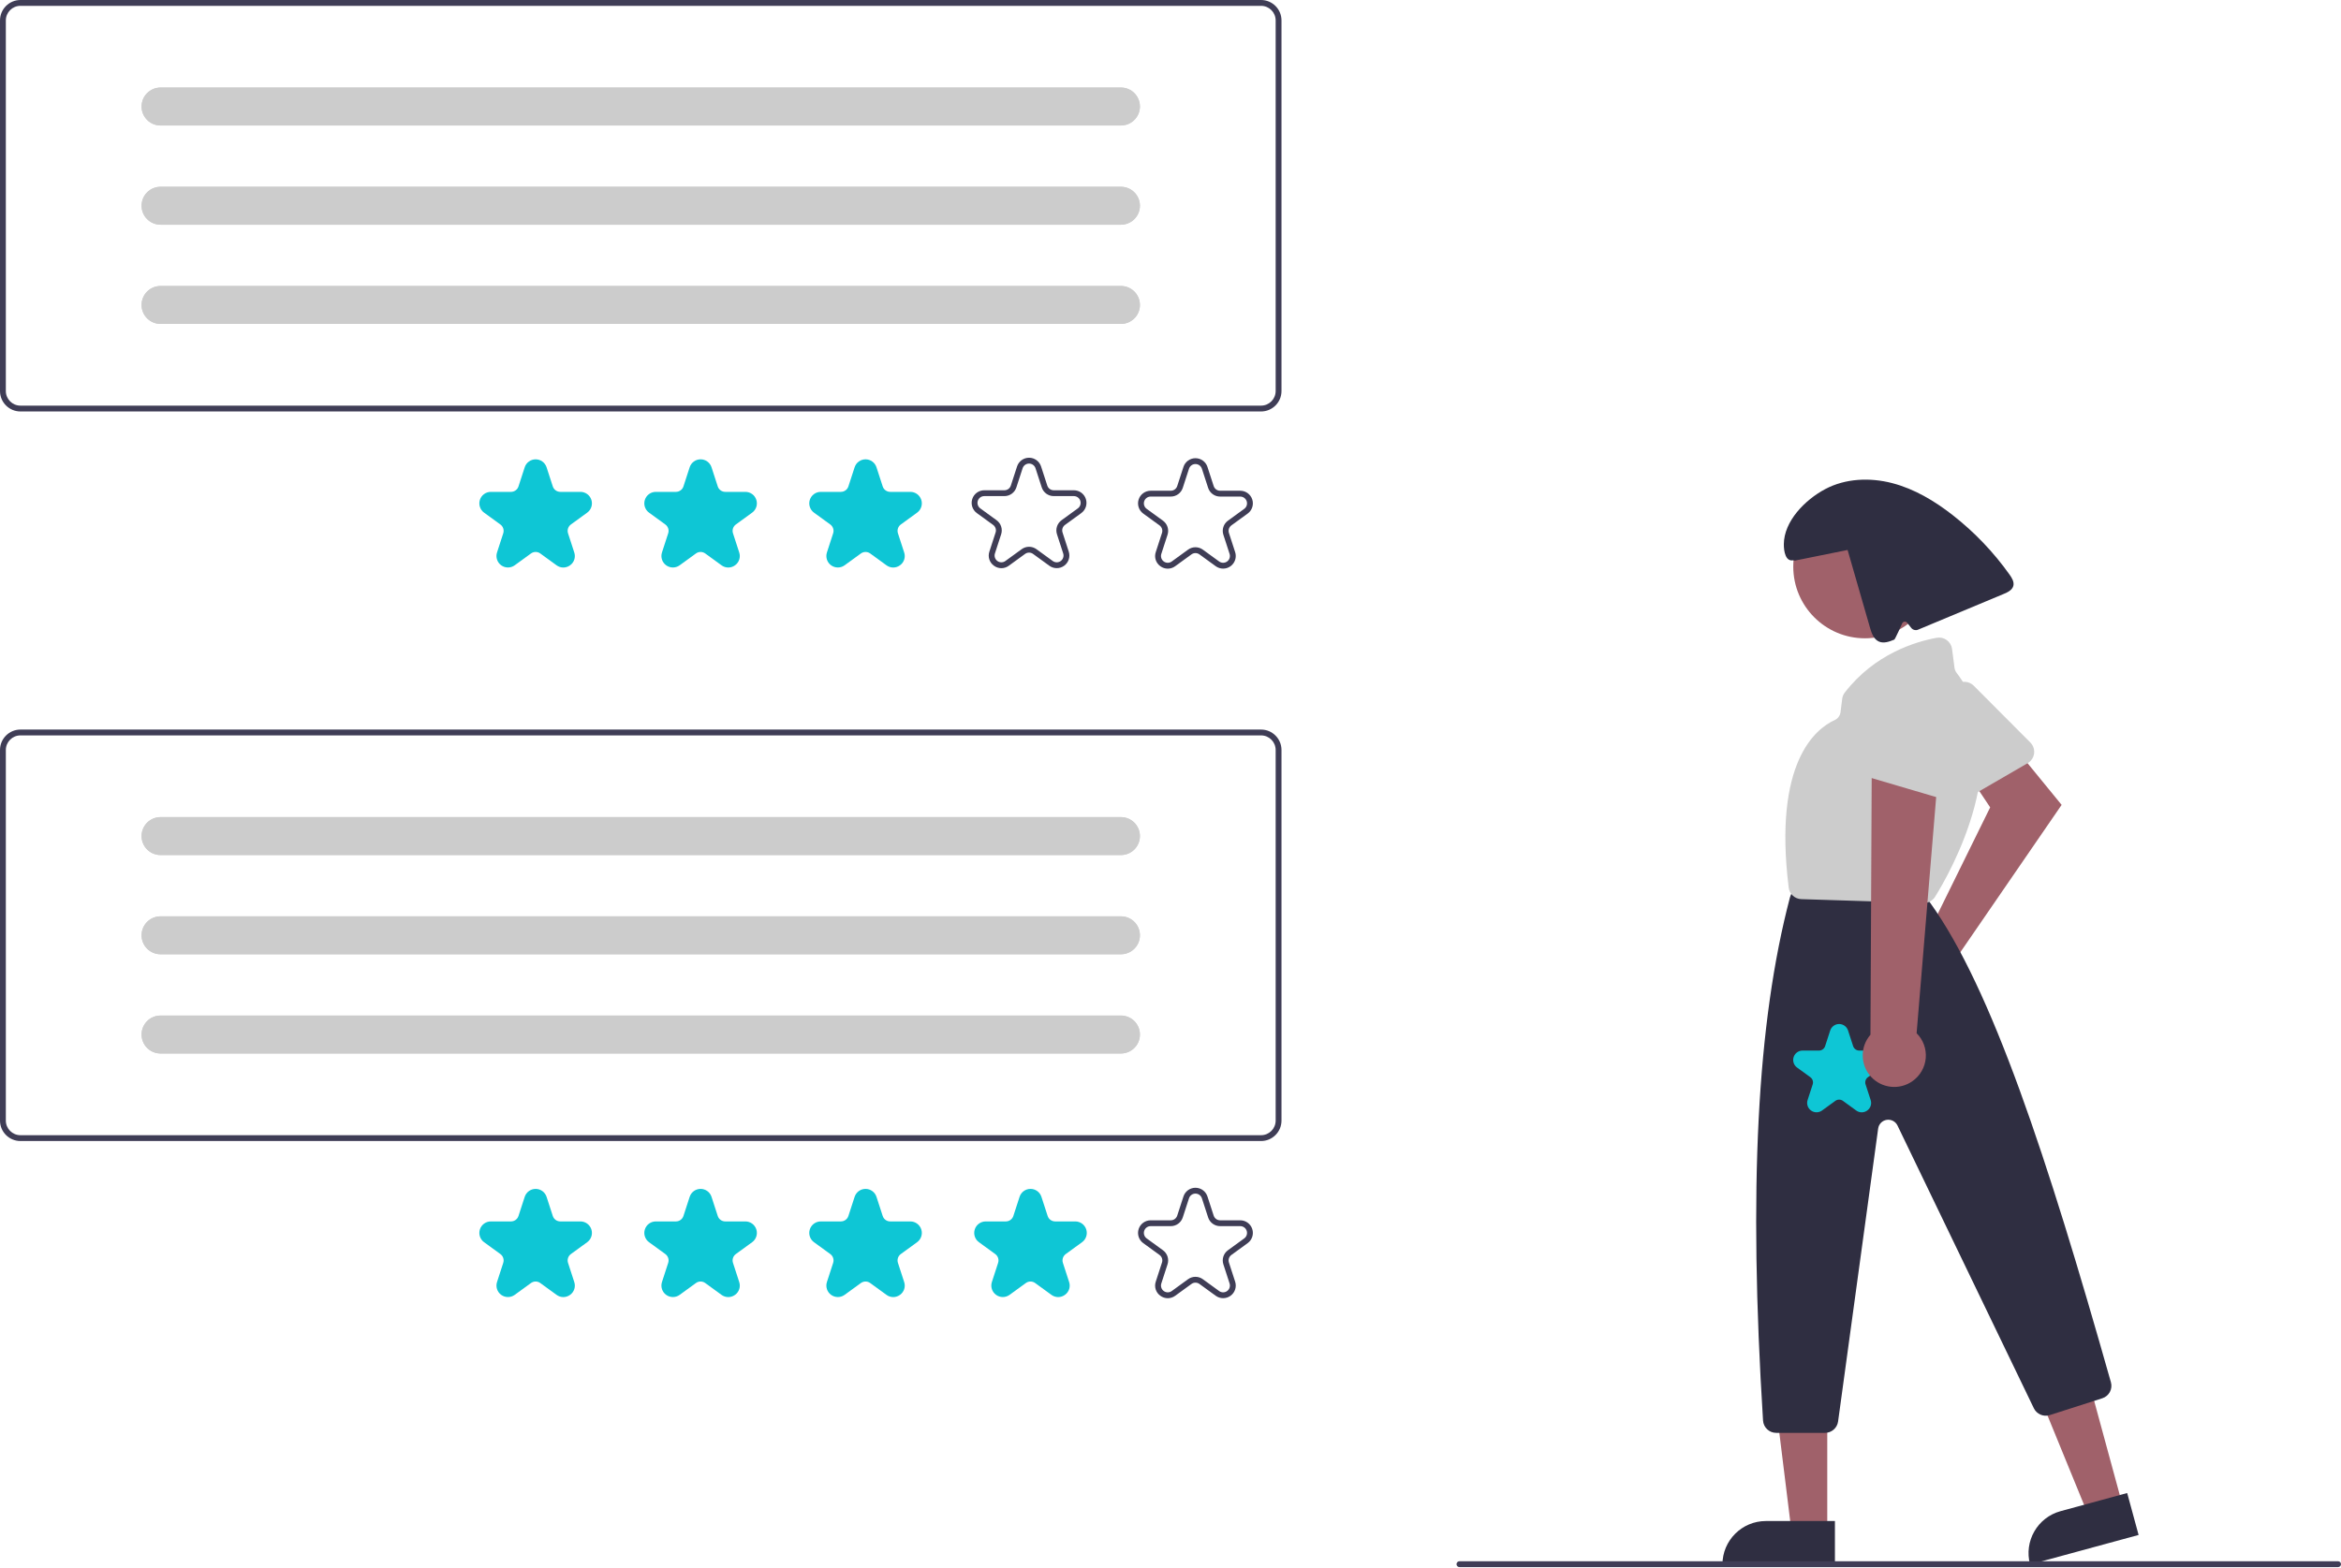
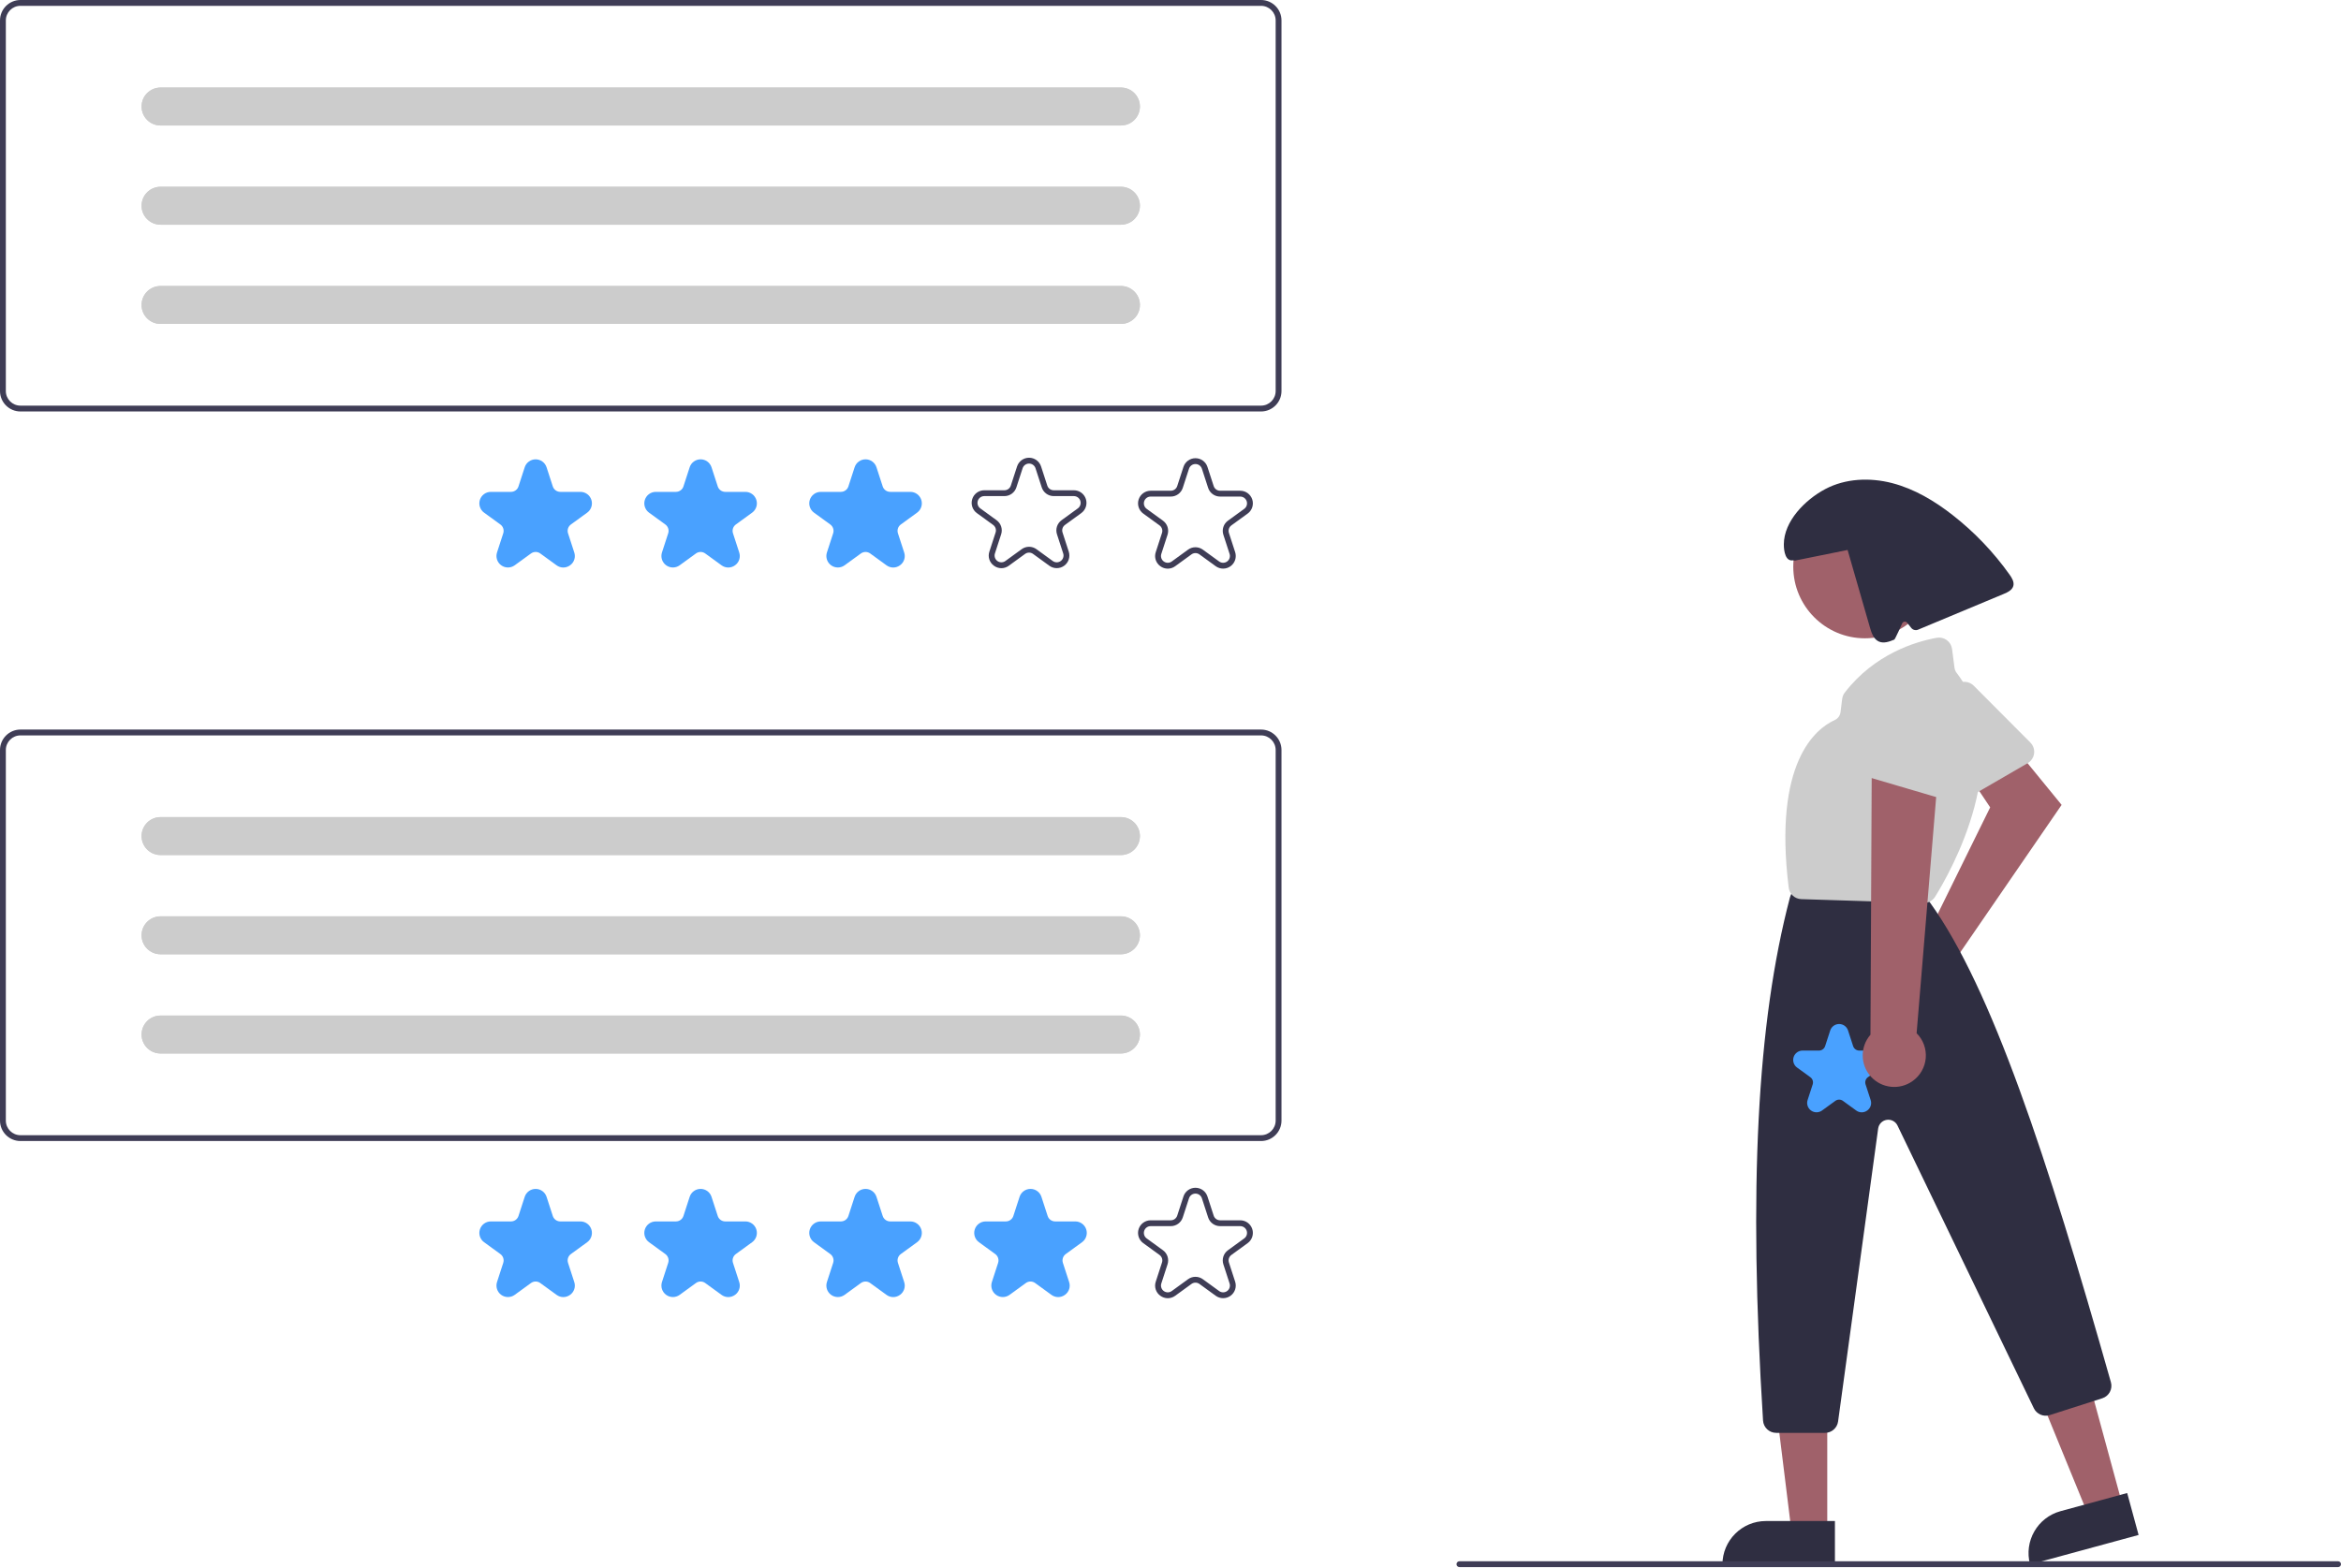
<svg xmlns="http://www.w3.org/2000/svg" id="b8669117-6177-4f3a-a75c-05852d999d53" data-name="Layer 1" width="801.953" height="537" viewBox="0 0 801.953 537">
  <path d="M857.273,503.003a10.527,10.527,0,0,1,1.621-.347l21.899-44.496-6.686-10.023,13.807-12.067,17.357,21.24-35.351,51.448a10.496,10.496,0,1,1-12.648-5.755Z" transform="translate(-199.0236 -181.5)" fill="#a0616a" />
  <path d="M894.656,442.218a4.514,4.514,0,0,1-1.016.801l-22.406,12.989a4.499,4.499,0,0,1-6.324-1.968l-10.897-23.023a4.476,4.476,0,0,1,1.537-5.645l13.889-9.448a4.502,4.502,0,0,1,5.718.544L894.57,435.949a4.504,4.504,0,0,1,.086,6.269Z" transform="translate(-199.0236 -181.5)" fill="#ccc" />
  <polygon points="727.092 515.689 715.262 518.908 697.217 474.811 714.677 470.06 727.092 515.689" fill="#a0616a" />
  <path d="M906.717,697.917h23.644a0,0,0,0,1,0,0v14.887a0,0,0,0,1,0,0H891.83a0,0,0,0,1,0,0v0A14.887,14.887,0,0,1,906.717,697.917Z" transform="translate(-352.2474 82.43915) rotate(-15.22067)" fill="#2f2e41" />
  <polygon points="625.961 524.716 613.702 524.715 607.869 477.427 625.963 477.428 625.961 524.716" fill="#a0616a" />
  <path d="M604.944,521.212h23.644a0,0,0,0,1,0,0v14.887a0,0,0,0,1,0,0H590.057a0,0,0,0,1,0,0v0A14.887,14.887,0,0,1,604.944,521.212Z" fill="#2f2e41" />
  <circle cx="638.878" cy="194.165" r="24.561" fill="#a0616a" />
  <path d="M824.234,672.5H807.481a4.513,4.513,0,0,1-4.496-4.223c-4.992-79.361-2.072-136.289,9.19-179.153a4.678,4.678,0,0,1,.182-.552l.897-2.243a4.479,4.479,0,0,1,4.178-2.829h34.452a4.493,4.493,0,0,1,3.417,1.571l4.679,5.46c.091.106.177.215.259.329,21.101,29.426,40.011,86.954,61.912,164.278a4.485,4.485,0,0,1-2.958,5.517L901.189,666.417a4.524,4.524,0,0,1-5.425-2.332l-46.723-96.907a3.5,3.5,0,0,0-6.62,1.046l-13.728,100.386A4.517,4.517,0,0,1,824.234,672.5Z" transform="translate(-199.0236 -181.5)" fill="#2f2e41" />
  <path d="M858.092,490.931c-.047,0-.094-.001-.141-.002l-41.848-1.321a4.485,4.485,0,0,1-4.329-3.954c-5.305-42.941,9.244-54.445,15.746-57.397a3.46,3.46,0,0,0,2.012-2.743l.562-4.501a4.484,4.484,0,0,1,.889-2.186c10.194-13.205,24.113-17.434,31.503-18.778a4.493,4.493,0,0,1,5.251,3.85l.843,6.463a3.56,3.56,0,0,0,.713,1.691c21.259,27.792-2.425,68.827-7.388,76.771h0A4.508,4.508,0,0,1,858.092,490.931Z" transform="translate(-199.0236 -181.5)" fill="#ccc" />
  <path d="M887.455,378.43A97.753,97.753,0,0,0,867.95,358.01c-6.198-4.841-13.098-8.978-20.709-10.956-7.612-1.979-16.019-1.642-22.963,2.049-6.945,3.691-14.125,11.025-14.169,18.889-.014,2.527.629,5.945,3.117,5.508l.72.095q9.004-1.819,18.007-3.637,3.835,13.308,7.669,26.616c.539,1.87,1.262,3.961,3.037,4.758,1.672.751,3.604.043,5.296-.663.278-.116,2.668-5.482,2.668-5.482a1,1,0,0,1,1.723-.288l1.42,1.775a2,2,0,0,0,2.332.596q14.683-6.129,29.366-12.259c1.353-.565,2.865-1.302,3.257-2.715C889.095,380.944,888.267,379.576,887.455,378.43Z" transform="translate(-199.0236 -181.5)" fill="#2f2e41" />
  <path d="M999.976,718.5h-301a1,1,0,0,1,0-2h301a1,1,0,0,1,0,2Z" transform="translate(-199.0236 -181.5)" fill="#3f3d56" />
-   <path d="M836.793,562.664a3.203,3.203,0,0,1-1.889-.625l-4.552-3.307a2.206,2.206,0,0,0-2.602,0l-4.552,3.307a3.213,3.213,0,0,1-4.945-3.592l1.739-5.351a2.207,2.207,0,0,0-.804-2.475l-4.552-3.308a3.213,3.213,0,0,1,1.889-5.813h5.626a2.208,2.208,0,0,0,2.105-1.529l1.739-5.351a3.213,3.213,0,0,1,6.112,0l1.739,5.351a2.208,2.208,0,0,0,2.105,1.529h5.626a3.213,3.213,0,0,1,1.889,5.813l-4.552,3.307a2.208,2.208,0,0,0-.804,2.475l1.739,5.351a3.165,3.165,0,0,1-1.167,3.592A3.203,3.203,0,0,1,836.793,562.664Z" transform="translate(-199.0236 -181.5)" fill="#0ec6d5" />
+   <path d="M836.793,562.664a3.203,3.203,0,0,1-1.889-.625l-4.552-3.307a2.206,2.206,0,0,0-2.602,0l-4.552,3.307a3.213,3.213,0,0,1-4.945-3.592l1.739-5.351a2.207,2.207,0,0,0-.804-2.475l-4.552-3.308a3.213,3.213,0,0,1,1.889-5.813h5.626a2.208,2.208,0,0,0,2.105-1.529l1.739-5.351a3.213,3.213,0,0,1,6.112,0l1.739,5.351a2.208,2.208,0,0,0,2.105,1.529h5.626a3.213,3.213,0,0,1,1.889,5.813l-4.552,3.307a2.208,2.208,0,0,0-.804,2.475l1.739,5.351a3.165,3.165,0,0,1-1.167,3.592A3.203,3.203,0,0,1,836.793,562.664Z" transform="translate(-199.0236 -181.5)" fill="#49a1ff" />
  <path d="M854.189,551.966a10.743,10.743,0,0,0,1.406-16.412l7.773-93.871-23.144,3.184-.44,91.205a10.801,10.801,0,0,0,14.405,15.895Z" transform="translate(-199.0236 -181.5)" fill="#a0616a" />
  <path d="M864.881,455.199a4.514,4.514,0,0,1-1.281-.186l-24.846-7.308a4.499,4.499,0,0,1-2.927-5.941l9.195-23.754a4.476,4.476,0,0,1,5.153-2.771l16.415,3.568a4.502,4.502,0,0,1,3.542,4.521l-.764,27.492a4.504,4.504,0,0,1-4.488,4.378Z" transform="translate(-199.0236 -181.5)" fill="#ccc" />
  <path d="M631.024,572.5H206.024a7.008,7.008,0,0,1-7-7v-127a7.008,7.008,0,0,1,7-7H631.024a7.008,7.008,0,0,1,7,7v127A7.008,7.008,0,0,1,631.024,572.5Zm-425-139a5.006,5.006,0,0,0-5,5v127a5.006,5.006,0,0,0,5,5H631.024a5.006,5.006,0,0,0,5-5v-127a5.006,5.006,0,0,0-5-5Z" transform="translate(-199.0236 -181.5)" fill="#3f3d56" />
-   <path d="M391.999,625.975a3.925,3.925,0,0,1-2.314-.766l-5.576-4.051a2.702,2.702,0,0,0-3.187,0l-5.576,4.051a3.937,3.937,0,0,1-6.058-4.401l2.13-6.555a2.705,2.705,0,0,0-.985-3.032l-5.576-4.051a3.936,3.936,0,0,1,2.314-7.121h6.893a2.705,2.705,0,0,0,2.579-1.873l2.13-6.555a3.937,3.937,0,0,1,7.488,0l2.13,6.555a2.705,2.705,0,0,0,2.579,1.873h6.893a3.937,3.937,0,0,1,2.314,7.121l-5.576,4.051a2.705,2.705,0,0,0-.985,3.032l2.13,6.555a3.877,3.877,0,0,1-1.43,4.401A3.924,3.924,0,0,1,391.999,625.975Z" transform="translate(-199.0236 -181.5)" fill="#0ec6d5" />
-   <path d="M448.507,625.975a3.925,3.925,0,0,1-2.314-.766l-5.576-4.051a2.702,2.702,0,0,0-3.187,0l-5.576,4.051a3.937,3.937,0,0,1-6.058-4.401l2.13-6.555a2.705,2.705,0,0,0-.985-3.032l-5.576-4.051a3.937,3.937,0,0,1,2.314-7.121h6.893a2.705,2.705,0,0,0,2.579-1.873l2.13-6.555a3.936,3.936,0,0,1,7.488,0l2.13,6.555a2.705,2.705,0,0,0,2.579,1.873h6.893a3.937,3.937,0,0,1,2.314,7.121l-5.576,4.051a2.705,2.705,0,0,0-.985,3.032l2.13,6.555a3.877,3.877,0,0,1-1.43,4.401A3.924,3.924,0,0,1,448.507,625.975Z" transform="translate(-199.0236 -181.5)" fill="#0ec6d5" />
-   <path d="M505.016,625.975a3.924,3.924,0,0,1-2.314-.766l-5.576-4.051a2.708,2.708,0,0,0-3.188,0l-5.576,4.051a3.936,3.936,0,0,1-6.058-4.401l2.13-6.555a2.705,2.705,0,0,0-.985-3.032l-5.576-4.051a3.937,3.937,0,0,1,2.314-7.121h6.893a2.705,2.705,0,0,0,2.579-1.873l2.13-6.555a3.936,3.936,0,0,1,7.488,0l2.13,6.555a2.705,2.705,0,0,0,2.579,1.873h6.893a3.937,3.937,0,0,1,2.314,7.121l-5.576,4.051a2.705,2.705,0,0,0-.985,3.032l2.13,6.555a3.878,3.878,0,0,1-1.43,4.401A3.925,3.925,0,0,1,505.016,625.975Z" transform="translate(-199.0236 -181.5)" fill="#0ec6d5" />
-   <path d="M561.524,625.975a3.925,3.925,0,0,1-2.314-.766l-5.576-4.051a2.702,2.702,0,0,0-3.187,0L544.87,625.209a3.937,3.937,0,0,1-6.058-4.401l2.13-6.555a2.704,2.704,0,0,0-.985-3.032l-5.576-4.052a3.937,3.937,0,0,1,2.314-7.121h6.893a2.705,2.705,0,0,0,2.579-1.873l2.13-6.555a3.936,3.936,0,0,1,7.488,0l2.13,6.555a2.705,2.705,0,0,0,2.579,1.873h6.893a3.937,3.937,0,0,1,2.314,7.121l-5.576,4.051a2.705,2.705,0,0,0-.985,3.032l2.13,6.555A3.877,3.877,0,0,1,563.838,625.209,3.924,3.924,0,0,1,561.524,625.975Z" transform="translate(-199.0236 -181.5)" fill="#0ec6d5" />
+   <path d="M391.999,625.975a3.925,3.925,0,0,1-2.314-.766l-5.576-4.051a2.702,2.702,0,0,0-3.187,0l-5.576,4.051a3.937,3.937,0,0,1-6.058-4.401l2.13-6.555a2.705,2.705,0,0,0-.985-3.032l-5.576-4.051a3.936,3.936,0,0,1,2.314-7.121h6.893a2.705,2.705,0,0,0,2.579-1.873l2.13-6.555a3.937,3.937,0,0,1,7.488,0l2.13,6.555a2.705,2.705,0,0,0,2.579,1.873h6.893a3.937,3.937,0,0,1,2.314,7.121l-5.576,4.051a2.705,2.705,0,0,0-.985,3.032l2.13,6.555a3.877,3.877,0,0,1-1.43,4.401A3.924,3.924,0,0,1,391.999,625.975Z" transform="translate(-199.0236 -181.5)" fill="#49a1ff" />
+   <path d="M448.507,625.975a3.925,3.925,0,0,1-2.314-.766l-5.576-4.051a2.702,2.702,0,0,0-3.187,0l-5.576,4.051a3.937,3.937,0,0,1-6.058-4.401l2.13-6.555a2.705,2.705,0,0,0-.985-3.032l-5.576-4.051a3.937,3.937,0,0,1,2.314-7.121h6.893a2.705,2.705,0,0,0,2.579-1.873l2.13-6.555a3.936,3.936,0,0,1,7.488,0l2.13,6.555a2.705,2.705,0,0,0,2.579,1.873h6.893a3.937,3.937,0,0,1,2.314,7.121l-5.576,4.051a2.705,2.705,0,0,0-.985,3.032l2.13,6.555a3.877,3.877,0,0,1-1.43,4.401A3.924,3.924,0,0,1,448.507,625.975Z" transform="translate(-199.0236 -181.5)" fill="#49a1ff" />
+   <path d="M505.016,625.975a3.924,3.924,0,0,1-2.314-.766l-5.576-4.051a2.708,2.708,0,0,0-3.188,0l-5.576,4.051a3.936,3.936,0,0,1-6.058-4.401l2.13-6.555a2.705,2.705,0,0,0-.985-3.032l-5.576-4.051a3.937,3.937,0,0,1,2.314-7.121h6.893a2.705,2.705,0,0,0,2.579-1.873l2.13-6.555a3.936,3.936,0,0,1,7.488,0l2.13,6.555a2.705,2.705,0,0,0,2.579,1.873h6.893a3.937,3.937,0,0,1,2.314,7.121l-5.576,4.051a2.705,2.705,0,0,0-.985,3.032l2.13,6.555a3.878,3.878,0,0,1-1.43,4.401A3.925,3.925,0,0,1,505.016,625.975Z" transform="translate(-199.0236 -181.5)" fill="#49a1ff" />
+   <path d="M561.524,625.975a3.925,3.925,0,0,1-2.314-.766l-5.576-4.051a2.702,2.702,0,0,0-3.187,0L544.87,625.209a3.937,3.937,0,0,1-6.058-4.401l2.13-6.555a2.704,2.704,0,0,0-.985-3.032l-5.576-4.052a3.937,3.937,0,0,1,2.314-7.121h6.893a2.705,2.705,0,0,0,2.579-1.873l2.13-6.555a3.936,3.936,0,0,1,7.488,0l2.13,6.555a2.705,2.705,0,0,0,2.579,1.873h6.893a3.937,3.937,0,0,1,2.314,7.121l-5.576,4.051a2.705,2.705,0,0,0-.985,3.032l2.13,6.555A3.877,3.877,0,0,1,563.838,625.209,3.924,3.924,0,0,1,561.524,625.975Z" transform="translate(-199.0236 -181.5)" fill="#49a1ff" />
  <path d="M599.065,626.364a4.313,4.313,0,0,1-2.541-.841,4.261,4.261,0,0,1-1.571-4.835l2.13-6.555a2.319,2.319,0,0,0-.844-2.598l-5.577-4.052a4.324,4.324,0,0,1,2.542-7.822H600.096a2.318,2.318,0,0,0,2.21-1.606l2.13-6.555a4.324,4.324,0,0,1,8.225,0l2.13,6.555a2.318,2.318,0,0,0,2.21,1.606h6.893a4.324,4.324,0,0,1,2.542,7.822l-5.576,4.052a2.318,2.318,0,0,0-.844,2.598l2.13,6.555a4.324,4.324,0,0,1-6.654,4.834l-5.576-4.051a2.318,2.318,0,0,0-2.732,0l-5.576,4.051A4.31,4.31,0,0,1,599.065,626.364Zm9.484-7.339a4.315,4.315,0,0,1,2.541.828l5.576,4.051a2.324,2.324,0,0,0,3.576-2.598l-2.13-6.555a4.313,4.313,0,0,1,1.571-4.834l5.576-4.052a2.324,2.324,0,0,0-1.366-4.204h-6.893a4.313,4.313,0,0,1-4.112-2.988l-2.13-6.555a2.324,2.324,0,0,0-4.421,0l-2.13,6.555a4.312,4.312,0,0,1-4.112,2.988h-6.893a2.324,2.324,0,0,0-1.366,4.204l5.577,4.052a4.314,4.314,0,0,1,1.571,4.834l-2.13,6.555a2.324,2.324,0,0,0,3.576,2.598l5.577-4.051A4.317,4.317,0,0,1,608.549,619.025Z" transform="translate(-199.0236 -181.5)" fill="#3f3d56" />
  <path d="M254.024,461.5a6.5,6.5,0,0,0,0,13h329a6.5,6.5,0,1,0,0-13Z" transform="translate(-199.0236 -181.5)" fill="#ccc" />
  <path d="M254.024,495.5a6.5,6.5,0,0,0,0,13h329a6.5,6.5,0,1,0,0-13Z" transform="translate(-199.0236 -181.5)" fill="#ccc" />
  <path d="M254.024,529.5a6.5,6.5,0,0,0,0,13h329a6.5,6.5,0,1,0,0-13Z" transform="translate(-199.0236 -181.5)" fill="#ccc" />
  <path d="M254.024,461.5a6.5,6.5,0,0,0,0,13h329a6.5,6.5,0,1,0,0-13Z" transform="translate(-199.0236 -181.5)" fill="#ccc" />
  <path d="M254.024,495.5a6.5,6.5,0,0,0,0,13h329a6.5,6.5,0,1,0,0-13Z" transform="translate(-199.0236 -181.5)" fill="#ccc" />
  <path d="M254.024,529.5a6.5,6.5,0,0,0,0,13h329a6.5,6.5,0,1,0,0-13Z" transform="translate(-199.0236 -181.5)" fill="#ccc" />
  <path d="M631.024,322.5H206.024a7.008,7.008,0,0,1-7-7v-127a7.008,7.008,0,0,1,7-7H631.024a7.008,7.008,0,0,1,7,7v127A7.008,7.008,0,0,1,631.024,322.5Zm-425-139a5.006,5.006,0,0,0-5,5v127a5.006,5.006,0,0,0,5,5H631.024a5.006,5.006,0,0,0,5-5v-127a5.006,5.006,0,0,0-5-5Z" transform="translate(-199.0236 -181.5)" fill="#3f3d56" />
-   <path d="M391.999,375.975a3.925,3.925,0,0,1-2.314-.766l-5.576-4.051a2.702,2.702,0,0,0-3.187,0l-5.576,4.051a3.937,3.937,0,0,1-6.058-4.401l2.13-6.555a2.705,2.705,0,0,0-.985-3.032l-5.576-4.051a3.936,3.936,0,0,1,2.314-7.121h6.893a2.705,2.705,0,0,0,2.579-1.873l2.13-6.555a3.937,3.937,0,0,1,7.488,0l2.13,6.555a2.705,2.705,0,0,0,2.579,1.873h6.893a3.937,3.937,0,0,1,2.314,7.121l-5.576,4.051a2.705,2.705,0,0,0-.985,3.032l2.13,6.555a3.877,3.877,0,0,1-1.43,4.401A3.924,3.924,0,0,1,391.999,375.975Z" transform="translate(-199.0236 -181.5)" fill="#0ec6d5" />
-   <path d="M448.507,375.975a3.925,3.925,0,0,1-2.314-.766l-5.576-4.051a2.702,2.702,0,0,0-3.187,0l-5.576,4.051a3.937,3.937,0,0,1-6.058-4.401l2.13-6.555a2.705,2.705,0,0,0-.985-3.032l-5.576-4.051a3.937,3.937,0,0,1,2.314-7.121h6.893a2.705,2.705,0,0,0,2.579-1.873l2.13-6.555a3.936,3.936,0,0,1,7.488,0l2.13,6.555a2.705,2.705,0,0,0,2.579,1.873h6.893a3.937,3.937,0,0,1,2.314,7.121l-5.576,4.051a2.705,2.705,0,0,0-.985,3.032l2.13,6.555a3.877,3.877,0,0,1-1.43,4.401A3.924,3.924,0,0,1,448.507,375.975Z" transform="translate(-199.0236 -181.5)" fill="#0ec6d5" />
-   <path d="M505.016,375.975a3.924,3.924,0,0,1-2.314-.766l-5.576-4.051a2.708,2.708,0,0,0-3.188,0l-5.576,4.051a3.936,3.936,0,0,1-6.058-4.401l2.13-6.555a2.705,2.705,0,0,0-.985-3.032l-5.576-4.051a3.937,3.937,0,0,1,2.314-7.121h6.893a2.705,2.705,0,0,0,2.579-1.873l2.13-6.555a3.936,3.936,0,0,1,7.488,0l2.13,6.555a2.705,2.705,0,0,0,2.579,1.873h6.893a3.937,3.937,0,0,1,2.314,7.121l-5.576,4.051a2.705,2.705,0,0,0-.985,3.032l2.13,6.555a3.878,3.878,0,0,1-1.43,4.401A3.925,3.925,0,0,1,505.016,375.975Z" transform="translate(-199.0236 -181.5)" fill="#0ec6d5" />
+   <path d="M391.999,375.975a3.925,3.925,0,0,1-2.314-.766l-5.576-4.051a2.702,2.702,0,0,0-3.187,0l-5.576,4.051a3.937,3.937,0,0,1-6.058-4.401l2.13-6.555a2.705,2.705,0,0,0-.985-3.032l-5.576-4.051a3.936,3.936,0,0,1,2.314-7.121h6.893a2.705,2.705,0,0,0,2.579-1.873l2.13-6.555a3.937,3.937,0,0,1,7.488,0l2.13,6.555a2.705,2.705,0,0,0,2.579,1.873h6.893a3.937,3.937,0,0,1,2.314,7.121l-5.576,4.051a2.705,2.705,0,0,0-.985,3.032l2.13,6.555a3.877,3.877,0,0,1-1.43,4.401A3.924,3.924,0,0,1,391.999,375.975Z" transform="translate(-199.0236 -181.5)" fill="#49a1ff" />
+   <path d="M448.507,375.975a3.925,3.925,0,0,1-2.314-.766l-5.576-4.051a2.702,2.702,0,0,0-3.187,0l-5.576,4.051a3.937,3.937,0,0,1-6.058-4.401l2.13-6.555a2.705,2.705,0,0,0-.985-3.032l-5.576-4.051a3.937,3.937,0,0,1,2.314-7.121h6.893a2.705,2.705,0,0,0,2.579-1.873l2.13-6.555a3.936,3.936,0,0,1,7.488,0l2.13,6.555a2.705,2.705,0,0,0,2.579,1.873h6.893a3.937,3.937,0,0,1,2.314,7.121l-5.576,4.051a2.705,2.705,0,0,0-.985,3.032l2.13,6.555a3.877,3.877,0,0,1-1.43,4.401A3.924,3.924,0,0,1,448.507,375.975Z" transform="translate(-199.0236 -181.5)" fill="#49a1ff" />
+   <path d="M505.016,375.975a3.924,3.924,0,0,1-2.314-.766l-5.576-4.051a2.708,2.708,0,0,0-3.188,0l-5.576,4.051a3.936,3.936,0,0,1-6.058-4.401l2.13-6.555a2.705,2.705,0,0,0-.985-3.032l-5.576-4.051a3.937,3.937,0,0,1,2.314-7.121h6.893a2.705,2.705,0,0,0,2.579-1.873l2.13-6.555a3.936,3.936,0,0,1,7.488,0l2.13,6.555a2.705,2.705,0,0,0,2.579,1.873h6.893a3.937,3.937,0,0,1,2.314,7.121l-5.576,4.051a2.705,2.705,0,0,0-.985,3.032l2.13,6.555a3.878,3.878,0,0,1-1.43,4.401A3.925,3.925,0,0,1,505.016,375.975Z" transform="translate(-199.0236 -181.5)" fill="#49a1ff" />
  <path d="M599.065,376.364a4.313,4.313,0,0,1-2.541-.841,4.261,4.261,0,0,1-1.571-4.835l2.13-6.555a2.319,2.319,0,0,0-.844-2.598l-5.577-4.052a4.324,4.324,0,0,1,2.542-7.822H600.096a2.318,2.318,0,0,0,2.21-1.606l2.13-6.555a4.324,4.324,0,0,1,8.225,0l2.13,6.555a2.318,2.318,0,0,0,2.21,1.606h6.893a4.324,4.324,0,0,1,2.542,7.822l-5.576,4.052a2.318,2.318,0,0,0-.844,2.598l2.13,6.555a4.324,4.324,0,0,1-6.654,4.834l-5.576-4.051a2.318,2.318,0,0,0-2.732,0l-5.576,4.051A4.31,4.31,0,0,1,599.065,376.364Zm9.484-7.339a4.315,4.315,0,0,1,2.541.828l5.576,4.051a2.324,2.324,0,0,0,3.576-2.598l-2.13-6.555a4.313,4.313,0,0,1,1.571-4.834l5.576-4.052a2.324,2.324,0,0,0-1.366-4.204h-6.893a4.313,4.313,0,0,1-4.112-2.988l-2.13-6.555a2.324,2.324,0,0,0-4.421,0l-2.13,6.555a4.312,4.312,0,0,1-4.112,2.988h-6.893a2.324,2.324,0,0,0-1.366,4.204l5.577,4.052a4.314,4.314,0,0,1,1.571,4.834l-2.13,6.555a2.324,2.324,0,0,0,3.576,2.598l5.577-4.051A4.317,4.317,0,0,1,608.549,369.025Z" transform="translate(-199.0236 -181.5)" fill="#3f3d56" />
  <path d="M542.065,376.203a4.313,4.313,0,0,1-2.541-.841,4.261,4.261,0,0,1-1.571-4.835l2.13-6.555a2.319,2.319,0,0,0-.844-2.598l-5.577-4.052A4.324,4.324,0,0,1,536.203,349.5H543.096a2.318,2.318,0,0,0,2.21-1.606l2.13-6.555a4.324,4.324,0,0,1,8.225,0l2.13,6.555a2.318,2.318,0,0,0,2.21,1.606h6.893a4.324,4.324,0,0,1,2.542,7.822l-5.576,4.052a2.318,2.318,0,0,0-.844,2.598l2.13,6.555a4.324,4.324,0,0,1-6.654,4.834l-5.576-4.051a2.318,2.318,0,0,0-2.732,0l-5.576,4.051A4.31,4.31,0,0,1,542.065,376.203Zm9.484-7.339a4.315,4.315,0,0,1,2.541.828l5.576,4.051a2.324,2.324,0,0,0,3.576-2.598l-2.13-6.555a4.313,4.313,0,0,1,1.571-4.834l5.576-4.052a2.324,2.324,0,0,0-1.366-4.204h-6.893a4.313,4.313,0,0,1-4.112-2.988l-2.13-6.555a2.324,2.324,0,0,0-4.421,0l-2.13,6.555A4.312,4.312,0,0,1,543.096,351.5h-6.893a2.324,2.324,0,0,0-1.366,4.204l5.577,4.052a4.314,4.314,0,0,1,1.571,4.834l-2.13,6.555a2.324,2.324,0,0,0,3.576,2.598l5.577-4.051A4.317,4.317,0,0,1,551.549,368.864Z" transform="translate(-199.0236 -181.5)" fill="#3f3d56" />
  <path d="M254.024,211.5a6.5,6.5,0,0,0,0,13h329a6.5,6.5,0,0,0,0-13Z" transform="translate(-199.0236 -181.5)" fill="#ccc" />
  <path d="M254.024,245.5a6.5,6.5,0,0,0,0,13h329a6.5,6.5,0,0,0,0-13Z" transform="translate(-199.0236 -181.5)" fill="#ccc" />
  <path d="M254.024,279.5a6.5,6.5,0,0,0,0,13h329a6.5,6.5,0,0,0,0-13Z" transform="translate(-199.0236 -181.5)" fill="#ccc" />
  <path d="M254.024,211.5a6.5,6.5,0,0,0,0,13h329a6.5,6.5,0,0,0,0-13Z" transform="translate(-199.0236 -181.5)" fill="#ccc" />
  <path d="M254.024,245.5a6.5,6.5,0,0,0,0,13h329a6.5,6.5,0,0,0,0-13Z" transform="translate(-199.0236 -181.5)" fill="#ccc" />
  <path d="M254.024,279.5a6.5,6.5,0,0,0,0,13h329a6.5,6.5,0,0,0,0-13Z" transform="translate(-199.0236 -181.5)" fill="#ccc" />
</svg>
